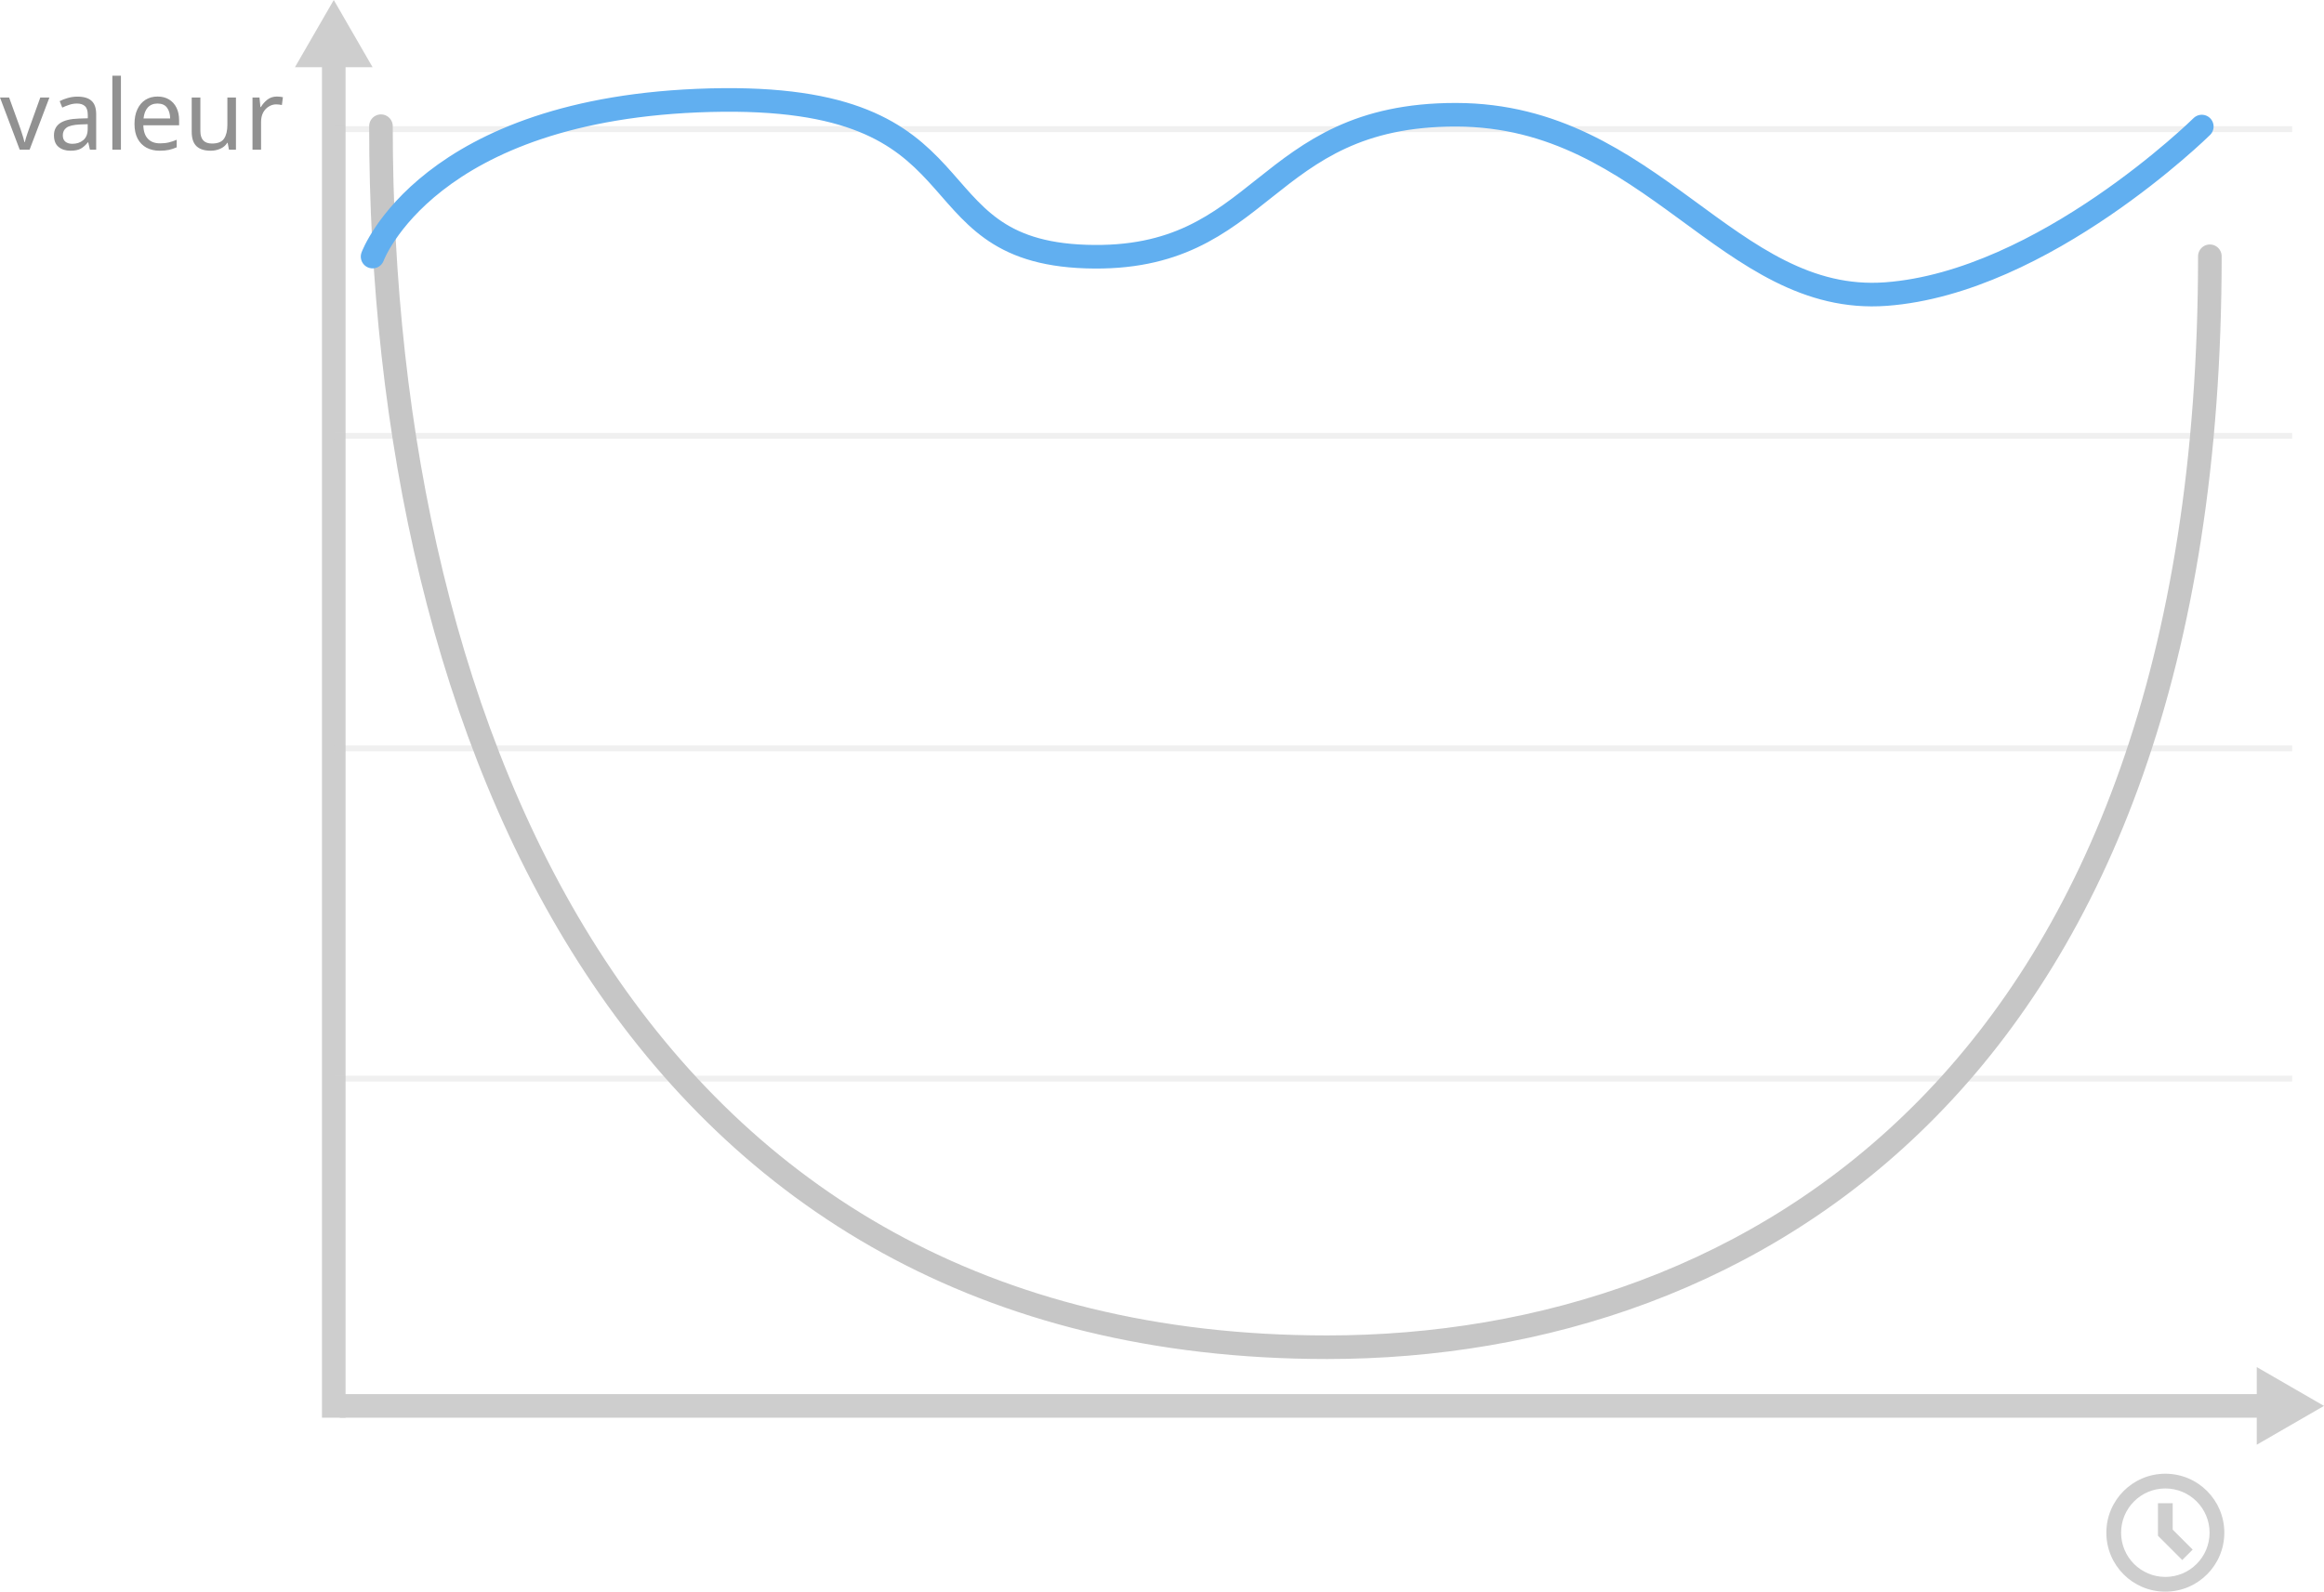
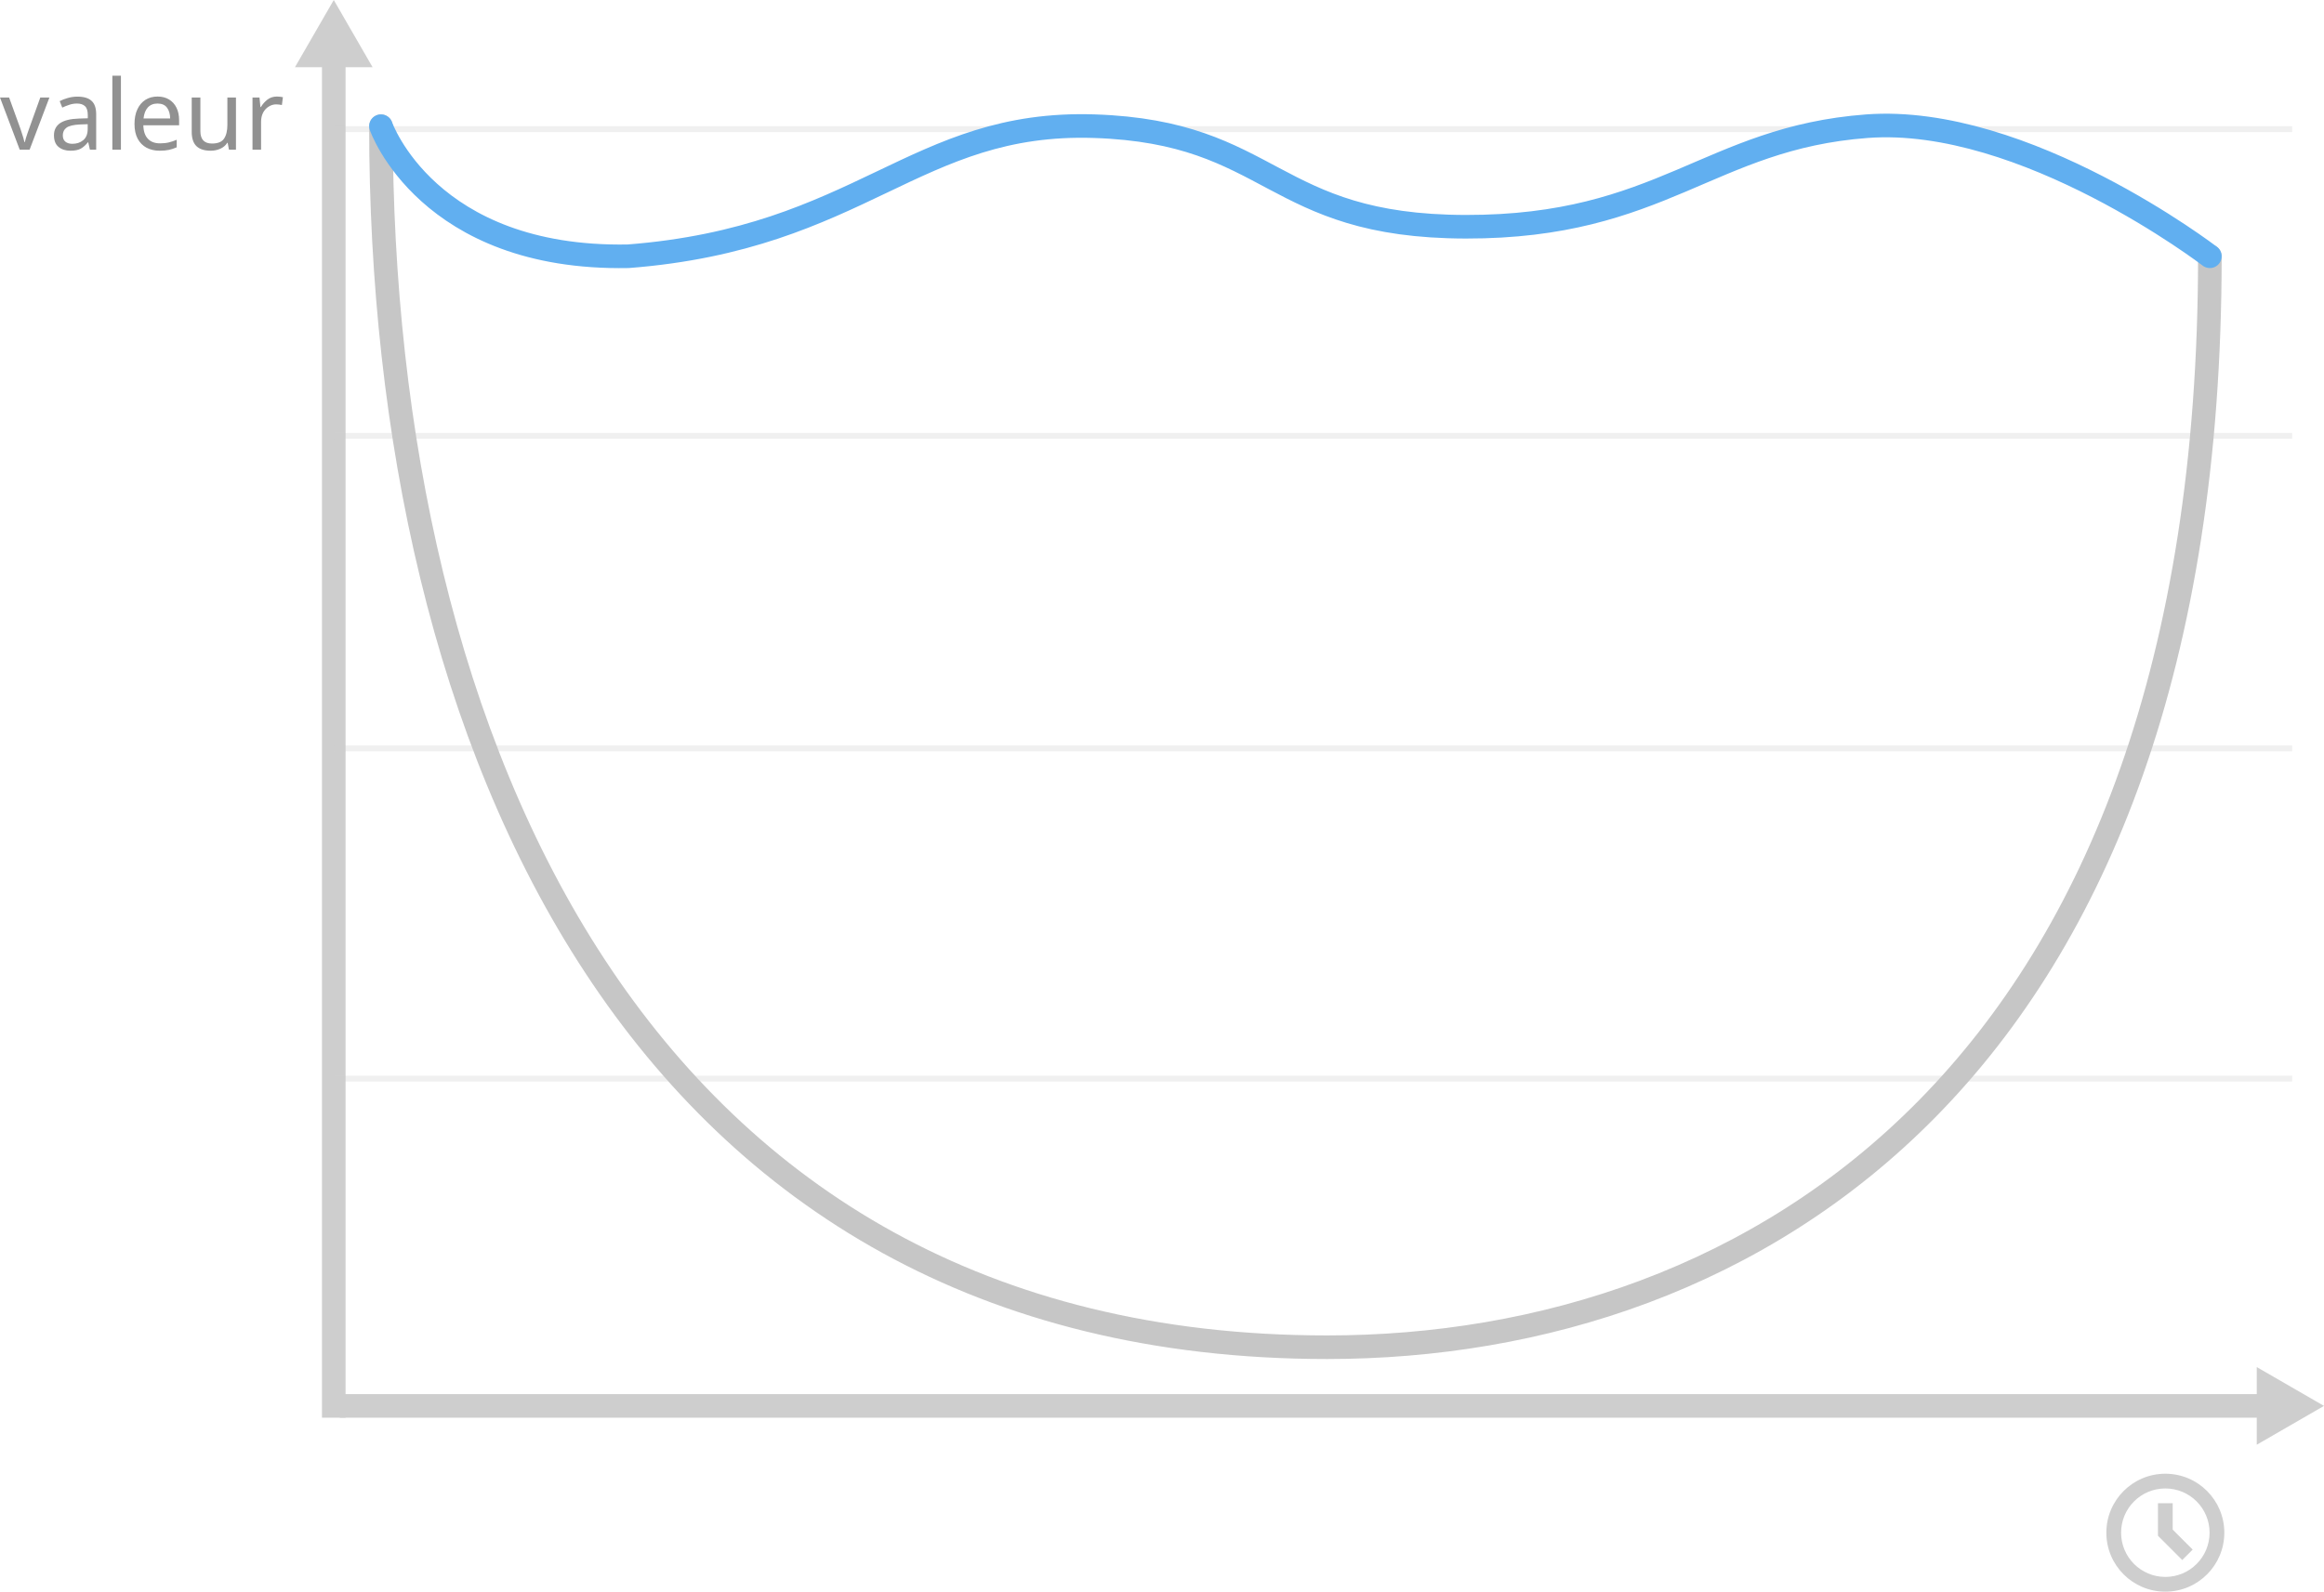
<svg xmlns="http://www.w3.org/2000/svg" version="1.1" id="agilite-valeur" x="0px" y="0px" width="393.98px" height="269.898px" viewBox="0 0 393.98 269.898" enable-background="new 0 0 393.98 269.898" xml:space="preserve">
  <g id="full">
    <g>
      <g id="vis-plan">
        <line fill="none" stroke="#CECECE" stroke-width="4" stroke-miterlimit="10" x1="57.582" y1="238.398" x2="384.582" y2="238.398" />
        <g>
          <polygon fill="#CECECE" points="382.582,244.98 393.98,238.398 382.582,231.817     " />
        </g>
      </g>
    </g>
    <g>
      <g id="vis-plan-2">
        <line fill="none" stroke="#CECECE" stroke-width="4" stroke-miterlimit="10" x1="56.582" y1="240.398" x2="56.582" y2="9.398" />
        <g>
          <polygon fill="#CECECE" points="63.164,11.398 56.583,0 50.001,11.398     " />
        </g>
      </g>
    </g>
-     <text id="vis-valeur" transform="matrix(1 0 0 1 2.441406e-004 25.3855)" fill="#919191" font-family="'MyriadPro-Regular'" font-size="16.5">valeur</text>
+     <text id="vis-valeur" transform="matrix(1 0 0 1 7.324219e-004 25.3855)" fill="#919191" font-family="'MyriadPro-Regular'" font-size="16.5">valeur</text>
    <g id="vis-scales" opacity="0.3">
      <line id="vis-scale-1" fill="none" stroke="#CECECE" stroke-miterlimit="10" x1="56.582" y1="126.898" x2="388.582" y2="126.898" />
      <line id="vis-scale-2" fill="none" stroke="#CECECE" stroke-miterlimit="10" x1="56.582" y1="73.898" x2="388.582" y2="73.898" />
      <line id="vis-scale-3" fill="none" stroke="#CECECE" stroke-miterlimit="10" x1="56.582" y1="182.898" x2="388.582" y2="182.898" />
      <line id="vis-scale-4" fill="none" stroke="#CECECE" stroke-miterlimit="10" x1="56.582" y1="21.898" x2="388.582" y2="21.898" />
    </g>
-     <path id="vis-time" fill="#CECECE" d="M369.948,264.532l-4.116-4.116v-5.517h2.5v4.482l3.385,3.385L369.948,264.532z    M367.082,249.898c-5.522,0-10,4.477-10,10c0,5.522,4.478,10,10,10c5.523,0,10-4.478,10-10   C377.082,254.375,372.605,249.898,367.082,249.898z M367.082,267.398c-4.142,0-7.5-3.358-7.5-7.5c0-4.143,3.358-7.5,7.5-7.5   c4.143,0,7.5,3.357,7.5,7.5C374.582,264.04,371.224,267.398,367.082,267.398z" />
+     <path id="vis-time" fill="#CECECE" d="M369.948,264.532l-4.116-4.116v-5.517h2.5v4.481l3.386,3.386L369.948,264.532z    M367.082,249.898c-5.521,0-10,4.477-10,10c0,5.521,4.479,10,10,10c5.523,0,10-4.479,10-10   C377.082,254.375,372.605,249.898,367.082,249.898z M367.082,267.398c-4.142,0-7.5-3.358-7.5-7.5c0-4.144,3.358-7.5,7.5-7.5   c4.144,0,7.5,3.356,7.5,7.5C374.582,264.04,371.224,267.398,367.082,267.398z" />
    <g>
      <g>
        <g>
-           <path id="vis-old-gris" fill="none" stroke="#C6C6C6" stroke-width="4" stroke-linecap="round" stroke-miterlimit="10" d="      M64.582,21.398c0,103.942,43.408,207.051,160.408,207.051c72,0,149.64-46.443,149.64-184.994" />
+           <path id="vis-old-gris" fill="none" stroke="#C6C6C6" stroke-width="4" stroke-linecap="round" stroke-miterlimit="10" d="      M64.582,21.398c0,103.941,43.408,207.051,160.408,207.051c72,0,149.641-46.443,149.641-184.994" />
        </g>
      </g>
    </g>
    <g>
      <g>
        <g>
-           <path id="vis-courbe-bleue" fill="none" stroke="#61AFF0" stroke-width="4" stroke-linecap="round" stroke-miterlimit="10" d="      M63.164,43.509c0,0,9.257-25.271,57.234-26.521s33.275,25.521,63.723,26.521c30.448,1,29.525-24.101,62.74-24.05      c33.216,0.051,46.133,32.405,72.889,30.405c26.757-2,53.514-28.405,53.514-28.405" />
+           <path id="vis-courbe-bleue" fill="none" stroke="#61AFF0" stroke-width="4" stroke-linecap="round" stroke-miterlimit="10" d="      M64.582,21.398c0,0,7.908,22.68,41.908,22.057c39.597-3.073,48.601-23.057,79.049-22.057s29.736,17,62.951,17.051      c33.216,0.051,41.243-15.051,68-17.051s58.141,22.057,58.141,22.057" />
        </g>
      </g>
    </g>
  </g>
</svg>
